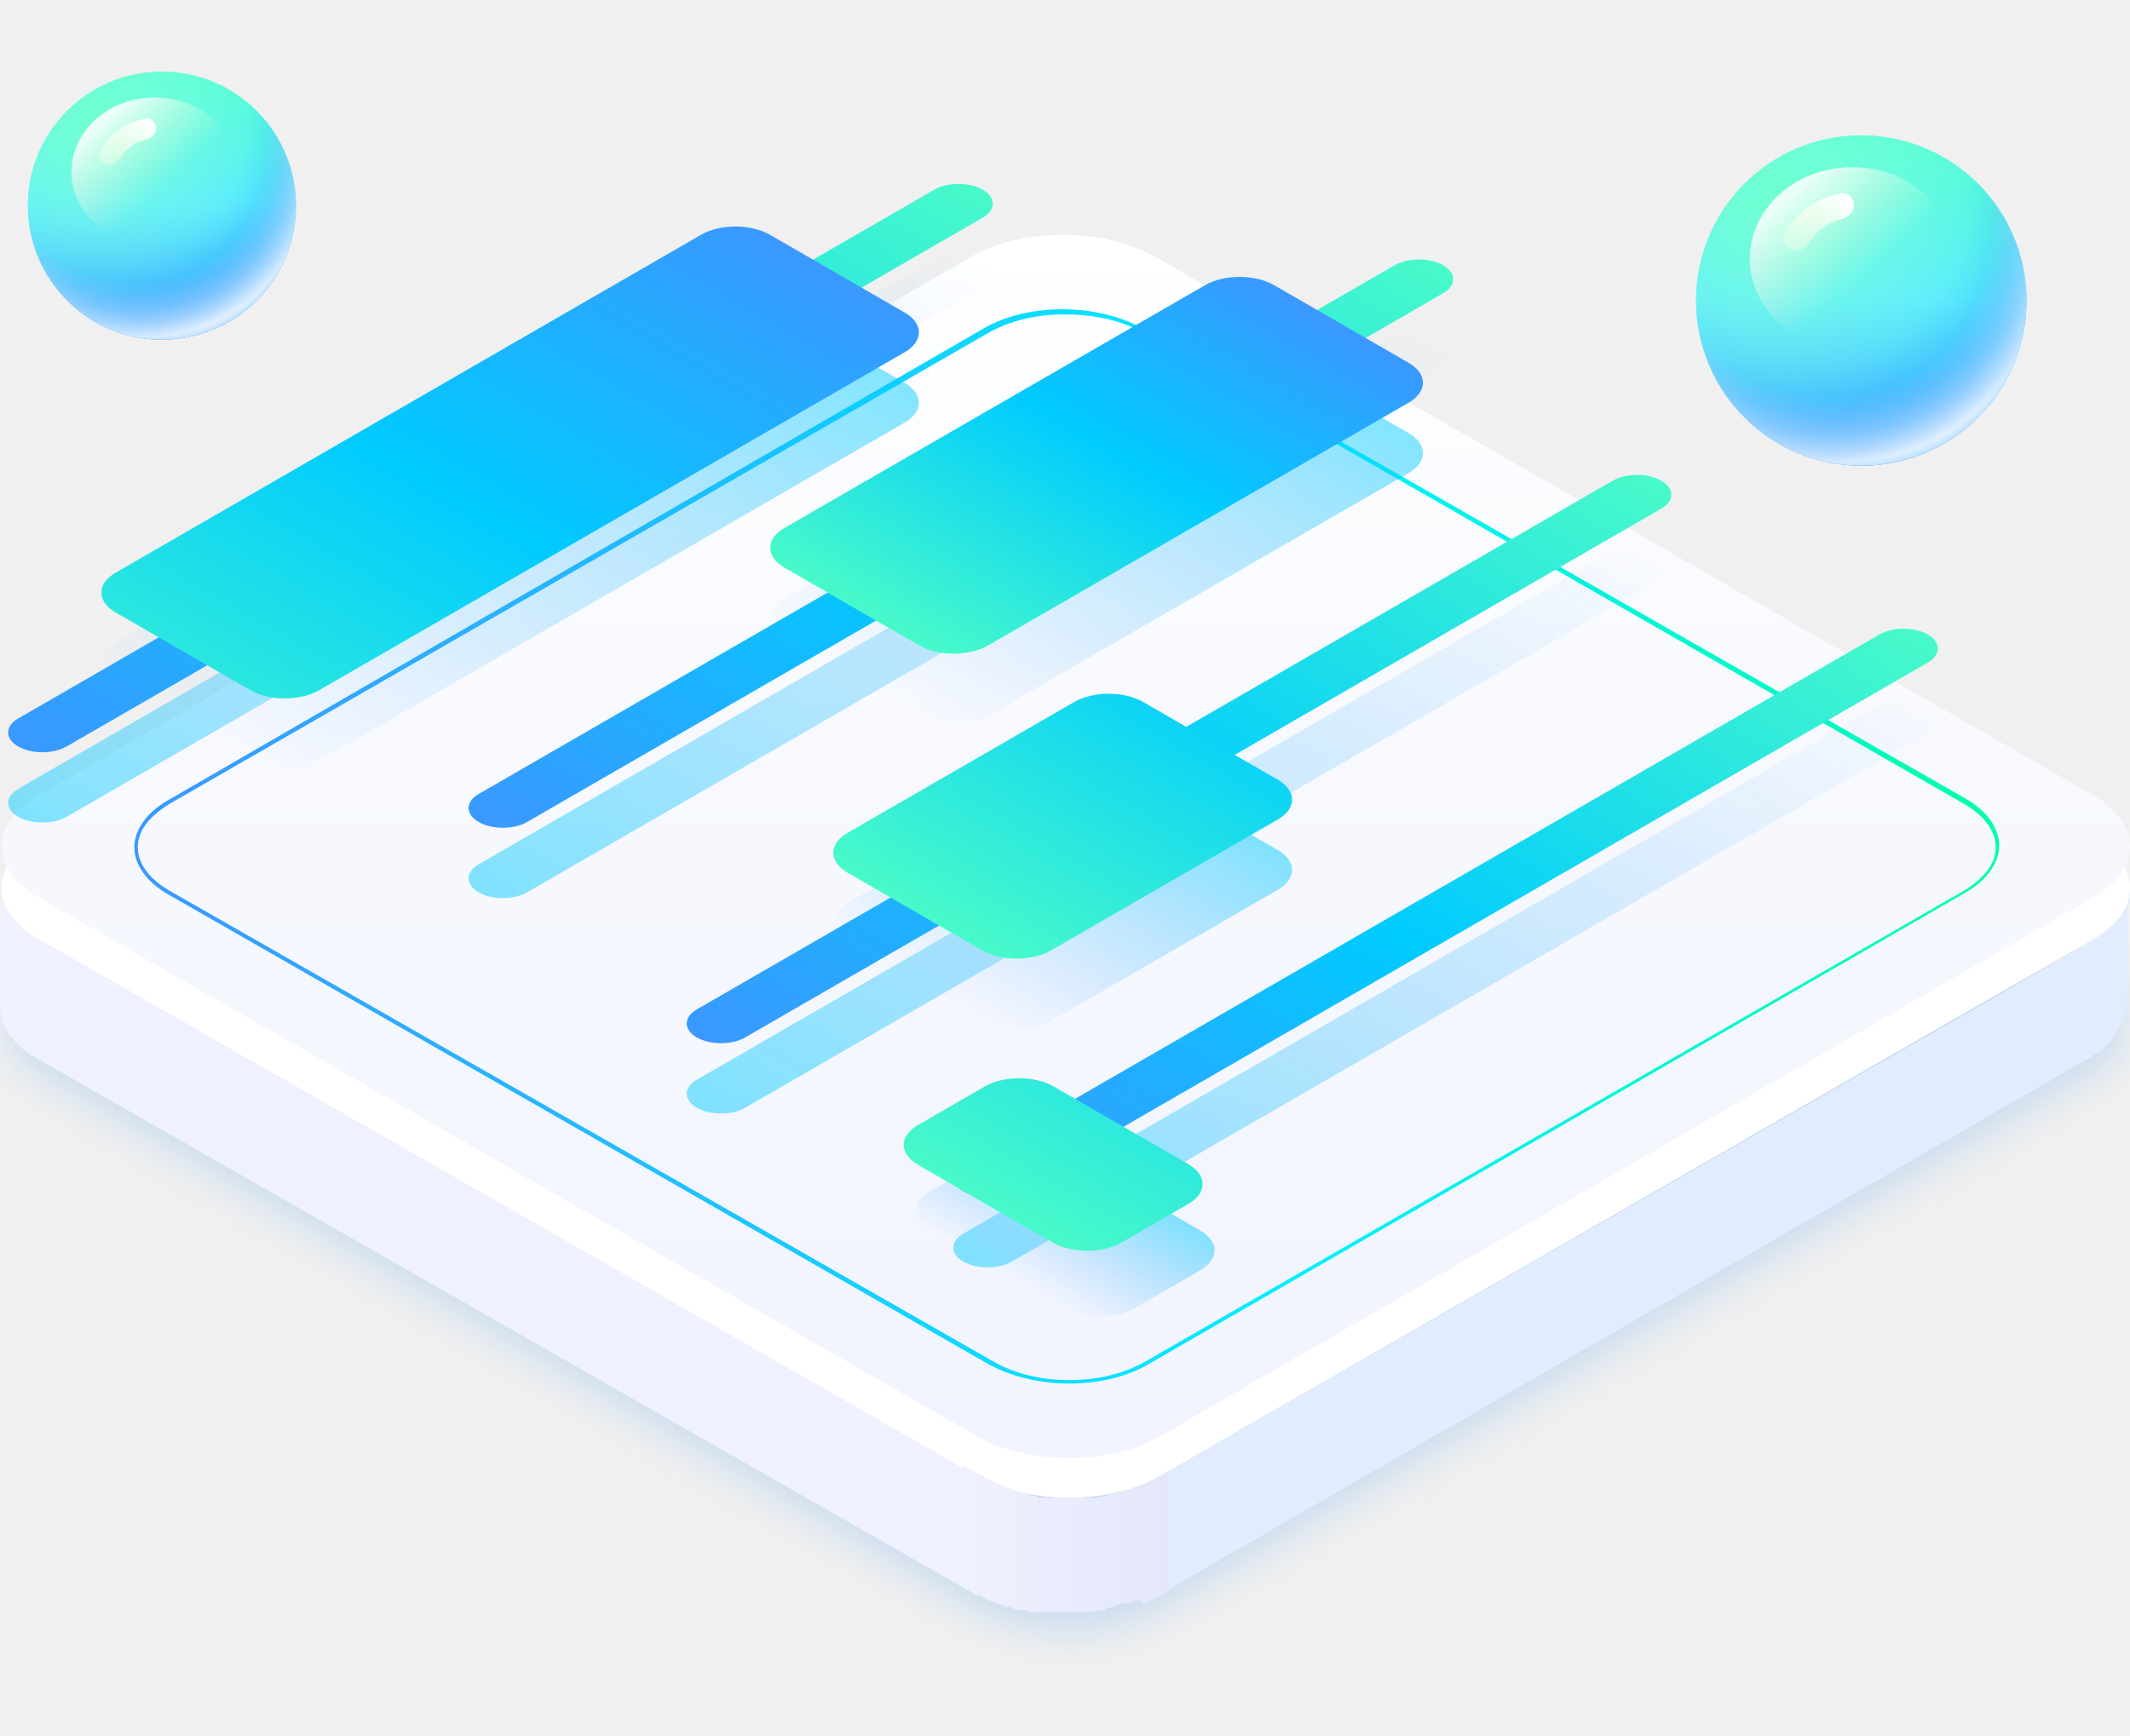
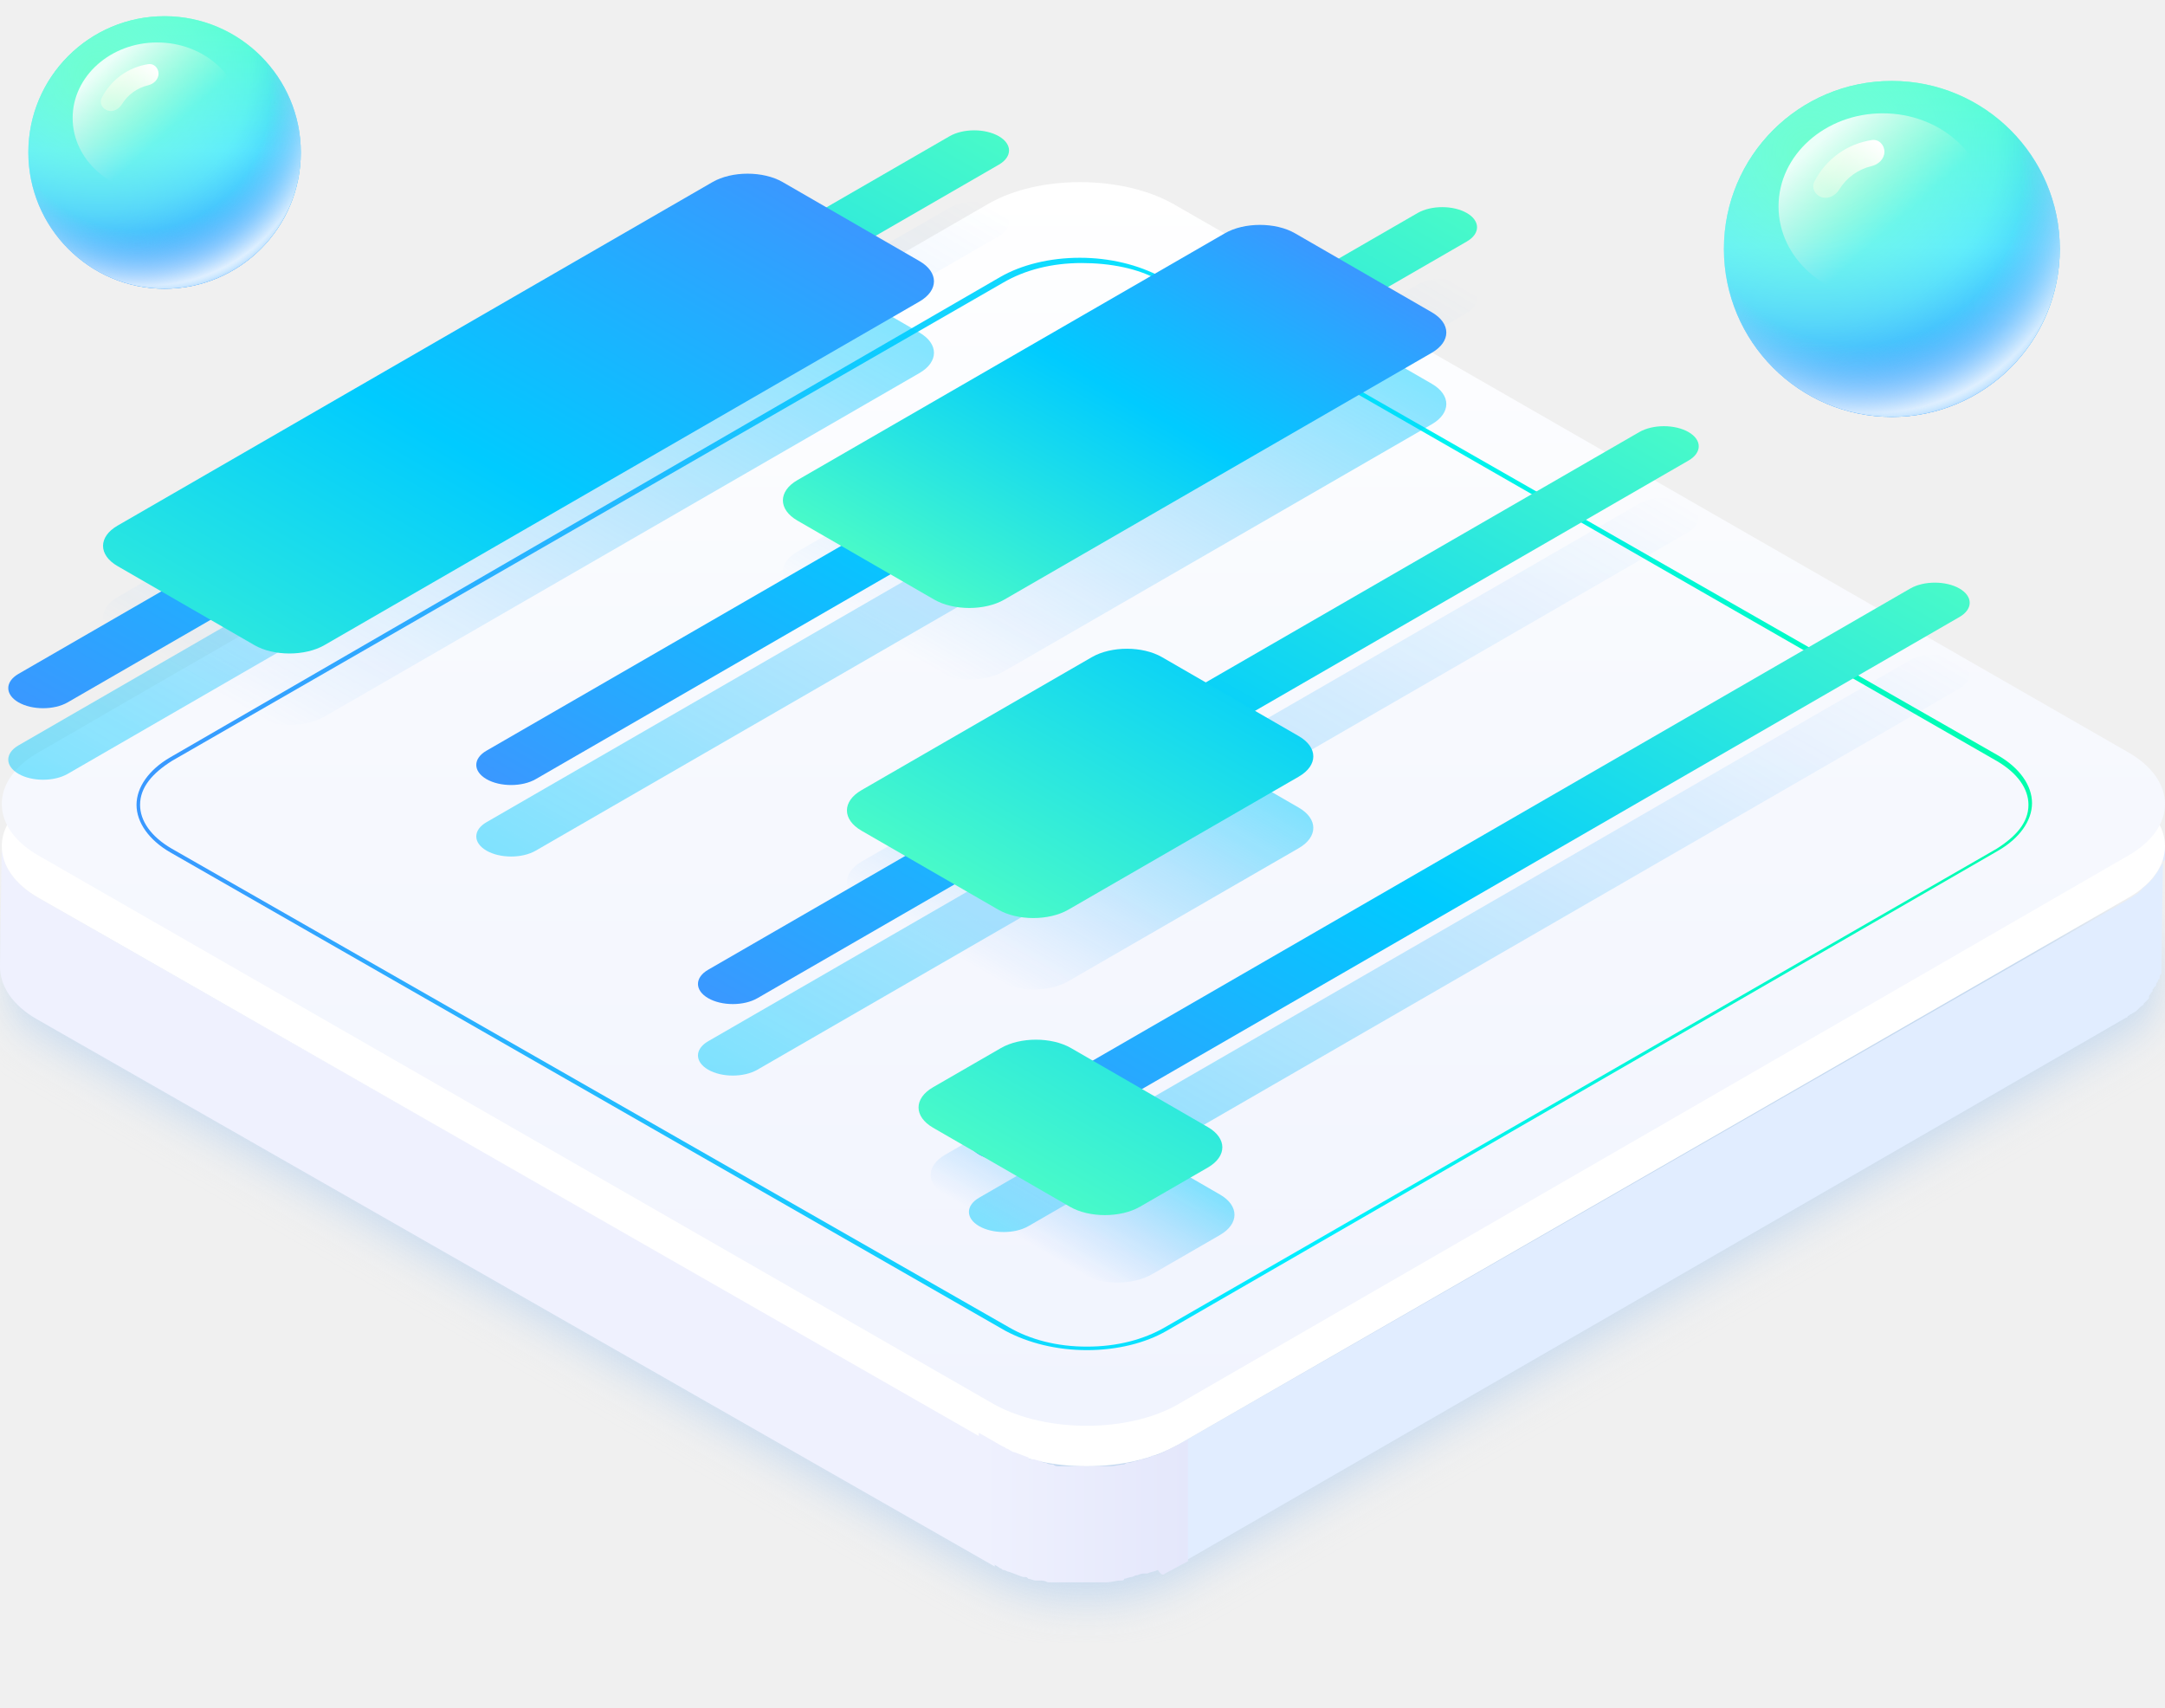
- <svg xmlns="http://www.w3.org/2000/svg" width="535" height="436" viewBox="0 0 535 436" fill="none">
-   <g clip-path="url(#clip0_822_17809)">
-     <g filter="url(#filter0_f_822_17809)">
-       <path d="M9.64 268.554C-2.629 261.6 -2.629 249.866 9.64 242.912L244.497 244.215C256.765 237.262 276.921 237.262 289.628 244.215L525.799 242.912C538.067 249.866 538.067 261.6 525.799 268.554L290.942 403.723C278.674 410.677 258.518 410.677 245.811 403.723L9.64 268.554Z" fill="#C5D9EF" />
-     </g>
-     <path d="M535 224.157C535 224.592 535 225.027 535 225.027C535 225.461 535 225.461 535 225.896C535 226.331 535 226.765 534.562 226.765C534.562 227.2 534.562 227.2 534.124 227.634C534.124 228.069 533.686 228.069 533.686 228.504C533.248 228.938 533.248 229.373 532.809 229.808C532.371 230.242 532.371 230.677 531.933 231.111C531.933 231.111 531.933 231.111 531.495 231.546C531.057 231.981 530.619 232.415 530.18 232.85C529.742 233.285 529.304 233.285 529.304 233.719C528.866 234.154 528.866 234.154 528.428 234.588C527.99 235.023 527.551 235.023 527.113 235.458C526.675 235.892 526.237 235.892 525.799 236.327L290.942 371.061L290.504 401.05L525.361 265.447C525.361 265.447 525.799 265.447 525.799 265.012C526.237 265.012 526.237 264.578 526.675 264.578C527.113 264.143 527.551 264.143 527.99 263.708C528.428 263.274 528.428 263.274 528.866 262.839C529.304 262.404 529.742 262.404 529.742 261.97C530.18 261.535 530.619 261.101 531.057 260.666C531.057 260.666 531.057 260.666 531.057 260.231C531.057 259.797 531.495 259.797 531.495 259.362L531.933 258.927C531.933 258.927 531.933 258.927 531.933 258.493C532.371 258.058 532.371 257.624 532.809 257.624C532.809 257.624 532.809 257.624 532.809 257.189C532.809 256.754 533.248 256.754 533.248 256.32C533.248 256.32 533.248 255.885 533.686 255.885C533.686 255.885 533.686 255.885 533.686 255.45C533.686 255.016 533.686 255.016 534.124 254.581V254.147C534.124 253.712 534.124 253.277 534.124 253.277C534.124 252.843 534.124 252.843 534.124 252.408C534.124 252.408 534.124 252.408 534.124 251.973L534.562 221.984C535 223.288 535 223.723 535 224.157Z" fill="#E1EDFF" />
-     <path d="M9.64 235.892C3.505 232.415 0.438 227.634 0.438 222.854L0 252.843C0 257.623 3.067 262.404 9.201 265.881L245.811 401.05L246.249 371.061L9.64 235.892Z" fill="#EFF1FE" />
-     <path d="M525.799 210.25C538.067 217.204 538.067 228.939 525.799 235.893L290.942 371.061C278.674 378.015 258.518 378.015 245.811 371.061L9.64 235.893C-2.629 228.939 -2.629 217.204 9.64 210.25L244.497 74.647C256.765 67.693 276.921 67.693 289.628 74.647L525.799 210.25Z" fill="white" />
-     <path d="M9.64 225.461C-2.629 218.507 -2.629 206.772 9.64 199.818L244.497 64.216C256.765 57.261 276.921 57.261 289.628 64.216L525.799 199.818C538.067 206.772 538.067 218.507 525.799 225.461L290.942 361.064C278.674 368.018 258.518 368.018 245.811 361.064L9.64 225.461Z" fill="url(#paint0_linear_822_17809)" />
-     <path d="M268.596 347.591C261.147 347.591 254.136 345.853 248.44 342.811L42.064 224.593C36.806 221.55 33.739 217.204 33.739 212.858C33.739 208.512 36.806 204.165 42.064 201.123L247.126 82.47C252.384 79.428 259.394 77.689 266.843 77.689C274.292 77.689 281.303 79.428 286.999 82.47L493.813 200.688C499.071 203.731 502.138 208.077 502.138 212.423C502.138 216.769 499.071 221.116 493.813 224.158L288.313 342.811C283.055 345.853 276.045 347.591 268.596 347.591ZM267.281 78.993C259.833 78.993 253.26 80.732 248.002 83.774L42.503 201.992C37.683 205.035 34.616 208.512 34.616 212.858C34.616 216.769 37.245 220.681 42.503 223.723L249.317 341.941C254.575 344.984 261.147 346.722 268.596 346.722C276.045 346.722 282.617 344.984 287.875 341.941L493.375 223.723C498.195 220.681 501.262 217.204 501.262 212.858C501.262 208.946 498.633 205.035 493.375 201.992L286.561 83.34C281.303 80.297 274.292 78.993 267.281 78.993Z" fill="url(#paint1_linear_822_17809)" />
-     <path d="M287.875 402.788C288.751 402.353 292.694 400.18 293.571 399.745V369.756C292.694 370.191 289.189 371.929 288.313 372.364C287.875 372.364 287.875 372.798 287.436 372.798C286.56 373.233 285.684 373.668 284.807 373.668C284.369 373.668 284.369 374.102 283.931 374.102C283.493 374.102 283.055 374.537 282.178 374.537C281.74 374.537 281.302 374.972 280.864 374.972C280.426 374.972 279.549 375.406 279.111 375.406C278.673 375.406 278.235 375.406 277.797 375.841C276.482 375.841 275.606 376.275 274.291 376.275C273.853 376.275 273.415 376.275 272.977 376.275C272.101 376.275 271.662 376.275 270.786 376.275C270.348 376.275 269.91 376.275 269.472 376.275C269.033 376.275 268.157 376.275 267.719 376.275C267.281 376.275 266.843 376.275 266.404 376.275C265.966 376.275 265.528 376.275 264.652 376.275C264.214 376.275 263.775 376.275 263.337 376.275C262.899 376.275 262.461 376.275 261.585 376.275C261.146 376.275 260.708 376.275 260.27 375.841C259.832 375.841 258.956 375.841 258.517 375.406C258.079 375.406 257.641 375.406 257.203 374.972C256.327 374.972 255.888 374.537 255.012 374.537C254.574 374.537 254.136 374.537 254.136 374.102C252.821 373.668 251.945 373.233 250.63 372.798C250.192 372.798 249.754 372.364 248.878 371.929C248.44 371.929 248.44 371.495 248.001 371.495C247.125 371.06 242.744 368.452 241.867 368.018V398.441C242.744 398.876 246.687 401.049 247.125 401.484C247.563 401.484 247.563 401.918 248.001 401.918C248.44 401.918 248.878 402.353 249.316 402.353C250.63 402.788 251.507 403.222 252.821 403.657C252.821 403.657 252.821 403.657 253.259 403.657C253.698 403.657 253.698 403.657 254.136 404.091C254.574 404.091 255.45 404.526 255.888 404.526H256.327C256.765 404.526 256.765 404.526 257.203 404.526C257.641 404.526 258.079 404.526 258.956 404.961C259.394 404.961 259.394 404.961 259.832 404.961C260.27 404.961 260.27 404.961 260.708 404.961C261.146 404.961 261.585 404.961 262.023 404.961C262.461 404.961 262.461 404.961 262.899 404.961C263.337 404.961 263.337 404.961 263.775 404.961C264.214 404.961 264.652 404.961 265.09 404.961C265.528 404.961 265.528 404.961 265.966 404.961C265.966 404.961 266.404 404.961 266.843 404.961C267.281 404.961 268.157 404.961 268.595 404.961C269.033 404.961 269.033 404.961 269.472 404.961H269.91C270.786 404.961 271.224 404.961 272.101 404.961C272.539 404.961 272.539 404.961 272.977 404.961C272.977 404.961 272.977 404.961 273.415 404.961C274.73 404.961 275.606 404.526 276.92 404.526C277.359 404.526 277.797 404.526 277.797 404.091C278.235 404.091 279.111 403.657 279.549 403.657C279.988 403.657 280.426 403.222 280.864 403.222C281.302 403.222 281.74 402.788 282.617 402.788H283.055H283.493C284.369 402.353 285.246 402.353 286.122 401.918C286.998 403.222 287.436 403.222 287.875 402.788Z" fill="url(#paint2_linear_822_17809)" />
+ <svg xmlns="http://www.w3.org/2000/svg" width="535" height="422" viewBox="0 0 535 422" fill="none">
+   <g clip-path="url(#clip0_862_32870)">
+     <g filter="url(#filter0_f_862_32870)">
+       <path d="M9.639 254.554C-2.63 247.6 -2.63 235.866 9.639 228.912L244.496 230.215C256.764 223.262 276.92 223.262 289.627 230.215L525.798 228.912C538.066 235.866 538.066 247.6 525.798 254.554L290.941 389.723C278.673 396.677 258.517 396.677 245.81 389.723L9.639 254.554Z" fill="#C5D9EF" />
+     </g>
+     <path d="M534.998 210.157C534.998 210.592 534.998 211.027 534.998 211.027C534.998 211.461 534.998 211.461 534.998 211.896C534.998 212.331 534.998 212.765 534.56 212.765C534.56 213.2 534.56 213.2 534.122 213.634C534.122 214.069 533.684 214.069 533.684 214.504C533.246 214.938 533.246 215.373 532.807 215.808C532.369 216.242 532.369 216.677 531.931 217.111C531.931 217.111 531.931 217.111 531.493 217.546C531.055 217.981 530.617 218.415 530.178 218.85C529.74 219.285 529.302 219.285 529.302 219.719C528.864 220.154 528.864 220.154 528.426 220.588C527.988 221.023 527.549 221.023 527.111 221.458C526.673 221.892 526.235 221.892 525.797 222.327L290.94 357.061L290.502 387.05L525.359 251.447C525.359 251.447 525.797 251.447 525.797 251.012C526.235 251.012 526.235 250.578 526.673 250.578C527.111 250.143 527.549 250.143 527.988 249.708C528.426 249.274 528.426 249.274 528.864 248.839C529.302 248.404 529.74 248.404 529.74 247.97C530.178 247.535 530.617 247.101 531.055 246.666C531.055 246.666 531.055 246.666 531.055 246.231C531.055 245.797 531.493 245.797 531.493 245.362L531.931 244.927C531.931 244.927 531.931 244.927 531.931 244.493C532.369 244.058 532.369 243.624 532.807 243.624C532.807 243.624 532.807 243.624 532.807 243.189C532.807 242.754 533.246 242.754 533.246 242.32C533.246 242.32 533.246 241.885 533.684 241.885C533.684 241.885 533.684 241.885 533.684 241.45C533.684 241.016 533.684 241.016 534.122 240.581V240.147C534.122 239.712 534.122 239.277 534.122 239.277C534.122 238.843 534.122 238.843 534.122 238.408C534.122 238.408 534.122 238.408 534.122 237.973L534.56 207.984C534.998 209.288 534.998 209.723 534.998 210.157Z" fill="#E1EDFF" />
+     <path d="M9.64 221.89C3.505 218.413 0.438 213.632 0.438 208.852L0 238.841C0 243.622 3.067 248.402 9.201 251.879L245.811 387.048L246.249 357.059L9.64 221.89Z" fill="#EFF1FE" />
+     <path d="M525.798 196.248C538.066 203.202 538.066 214.937 525.798 221.891L290.941 357.059C278.673 364.013 258.517 364.013 245.81 357.059L9.639 221.891C-2.63 214.937 -2.63 203.202 9.639 196.248L244.496 60.645C256.764 53.691 276.92 53.691 289.627 60.645L525.798 196.248Z" fill="white" />
+     <path d="M9.639 211.461C-2.63 204.507 -2.63 192.772 9.639 185.818L244.496 50.215C256.764 43.261 276.92 43.261 289.627 50.215L525.798 185.818C538.066 192.772 538.066 204.507 525.798 211.461L290.941 347.064C278.673 354.018 258.517 354.018 245.81 347.064L9.639 211.461Z" fill="url(#paint0_linear_862_32870)" />
+     <path d="M268.595 333.589C261.146 333.589 254.136 331.851 248.439 328.809L42.063 210.591C36.805 207.548 33.738 203.202 33.738 198.856C33.738 194.51 36.805 190.163 42.063 187.121L247.125 68.468C252.383 65.426 259.394 63.688 266.842 63.688C274.291 63.688 281.302 65.426 286.998 68.468L493.812 186.686C499.07 189.729 502.137 194.075 502.137 198.421C502.137 202.767 499.07 207.114 493.812 210.156L288.312 328.809C283.054 331.851 276.044 333.589 268.595 333.589ZM267.28 64.991C259.832 64.991 253.259 66.73 248.001 69.772L42.502 187.99C37.682 191.033 34.615 194.51 34.615 198.856C34.615 202.767 37.244 206.679 42.502 209.721L249.316 327.939C254.574 330.982 261.146 332.72 268.595 332.72C276.044 332.72 282.616 330.982 287.874 327.939L493.374 209.721C498.194 206.679 501.261 203.202 501.261 198.856C501.261 194.944 498.632 191.033 493.374 187.99L286.56 69.338C281.302 66.295 274.291 64.991 267.28 64.991Z" fill="url(#paint1_linear_862_32870)" />
+     <path d="M287.875 388.786C288.751 388.351 292.694 386.178 293.571 385.743V355.754C292.694 356.189 289.189 357.927 288.313 358.362C287.875 358.362 287.875 358.796 287.436 358.796C286.56 359.231 285.684 359.666 284.807 359.666C284.369 359.666 284.369 360.1 283.931 360.1C283.493 360.1 283.055 360.535 282.178 360.535C281.74 360.535 281.302 360.97 280.864 360.97C280.426 360.97 279.549 361.404 279.111 361.404C278.673 361.404 278.235 361.404 277.797 361.839C276.482 361.839 275.606 362.274 274.291 362.274C273.853 362.274 273.415 362.274 272.977 362.274C272.101 362.274 271.662 362.274 270.786 362.274C270.348 362.274 269.91 362.274 269.472 362.274C269.033 362.274 268.157 362.274 267.719 362.274C267.281 362.274 266.843 362.274 266.404 362.274C265.966 362.274 265.528 362.274 264.652 362.274C264.214 362.274 263.775 362.274 263.337 362.274C262.899 362.274 262.461 362.274 261.585 362.274C261.146 362.274 260.708 362.274 260.27 361.839C259.832 361.839 258.956 361.839 258.517 361.404C258.079 361.404 257.641 361.404 257.203 360.97C256.327 360.97 255.888 360.535 255.012 360.535C254.574 360.535 254.136 360.535 254.136 360.1C252.821 359.666 251.945 359.231 250.63 358.796C250.192 358.796 249.754 358.362 248.878 357.927C248.44 357.927 248.44 357.493 248.001 357.493C247.125 357.058 242.744 354.45 241.867 354.016V384.439C242.744 384.874 246.687 387.047 247.125 387.482C247.563 387.482 247.563 387.916 248.001 387.916C248.44 387.916 248.878 388.351 249.316 388.351C250.63 388.786 251.507 389.22 252.821 389.655C252.821 389.655 252.821 389.655 253.259 389.655C253.698 389.655 253.698 389.655 254.136 390.089C254.574 390.089 255.45 390.524 255.888 390.524H256.327C256.765 390.524 256.765 390.524 257.203 390.524C257.641 390.524 258.079 390.524 258.956 390.959C259.394 390.959 259.394 390.959 259.832 390.959C260.27 390.959 260.27 390.959 260.708 390.959C261.146 390.959 261.585 390.959 262.023 390.959C262.461 390.959 262.461 390.959 262.899 390.959C263.337 390.959 263.337 390.959 263.775 390.959C264.214 390.959 264.652 390.959 265.09 390.959C265.528 390.959 265.528 390.959 265.966 390.959C265.966 390.959 266.404 390.959 266.843 390.959C267.281 390.959 268.157 390.959 268.595 390.959C269.033 390.959 269.033 390.959 269.472 390.959H269.91C270.786 390.959 271.224 390.959 272.101 390.959C272.539 390.959 272.539 390.959 272.977 390.959C272.977 390.959 272.977 390.959 273.415 390.959C274.73 390.959 275.606 390.524 276.92 390.524C277.359 390.524 277.797 390.524 277.797 390.089C278.235 390.089 279.111 389.655 279.549 389.655C279.988 389.655 280.426 389.22 280.864 389.22C281.302 389.22 281.74 388.786 282.617 388.786H283.055H283.493C284.369 388.351 285.246 388.351 286.122 387.916C286.998 389.22 287.436 389.22 287.875 388.786Z" fill="url(#paint2_linear_862_32870)" />
    <g opacity="0.48">
-       <path d="M4.566 198.169C1.204 200.11 1.204 203.257 4.566 205.198V205.198C7.927 207.139 13.378 207.139 16.739 205.198L246.828 72.356C250.19 70.415 250.19 67.269 246.828 65.328V65.328C243.466 63.387 238.016 63.387 234.654 65.328L4.566 198.169Z" fill="url(#paint3_linear_822_17809)" />
-       <path d="M120.219 217.146C116.857 219.087 116.857 222.234 120.219 224.174V224.174C123.581 226.115 129.031 226.115 132.393 224.174L362.481 91.333C365.843 89.392 365.843 86.245 362.481 84.304V84.304C359.12 82.363 353.669 82.363 350.307 84.304L120.219 217.146Z" fill="url(#paint4_linear_822_17809)" />
-       <path d="M175.001 271.266C171.639 273.207 171.639 276.354 175.001 278.295V278.295C178.363 280.236 183.813 280.236 187.175 278.295L417.263 145.453C420.625 143.512 420.625 140.365 417.263 138.424V138.424C413.902 136.483 408.451 136.483 405.089 138.424L175.001 271.266Z" fill="url(#paint5_linear_822_17809)" />
-       <path d="M241.958 309.925C238.596 311.866 238.596 315.013 241.958 316.954V316.954C245.32 318.895 250.77 318.895 254.132 316.954L484.22 184.112C487.582 182.171 487.582 179.024 484.221 177.083V177.083C480.859 175.143 475.408 175.143 472.047 177.083L241.958 309.925Z" fill="url(#paint6_linear_822_17809)" />
-       <path d="M176.08 76.652C180.863 73.891 188.618 73.891 193.4 76.652L227.211 96.173C231.994 98.934 231.994 103.411 227.211 106.173L80.182 191.06C75.399 193.821 67.645 193.821 62.862 191.06L29.052 171.539C24.269 168.778 24.269 164.301 29.052 161.539L176.08 76.652Z" fill="url(#paint7_linear_822_17809)" />
-       <path d="M302.69 89.305C307.473 86.543 315.228 86.543 320.011 89.305L353.821 108.825C358.604 111.586 358.604 116.064 353.821 118.825L248.184 179.814C243.401 182.576 235.647 182.576 230.864 179.814L197.054 160.294C192.271 157.533 192.271 153.056 197.054 150.294L302.69 89.305Z" fill="url(#paint8_linear_822_17809)" />
-       <path d="M269.82 194.031C274.603 191.27 282.358 191.27 287.141 194.031L320.951 213.552C325.734 216.313 325.734 220.79 320.951 223.552L264.01 256.426C259.227 259.188 251.473 259.188 246.69 256.426L212.879 236.906C208.096 234.145 208.096 229.667 212.879 226.906L269.82 194.031Z" fill="url(#paint9_linear_822_17809)" />
-       <path d="M250.342 289.622C255.125 286.861 262.879 286.861 267.662 289.622L301.472 309.142C306.255 311.904 306.255 316.381 301.472 319.142L284.706 328.823C279.923 331.584 272.168 331.584 267.385 328.823L233.575 309.302C228.792 306.541 228.792 302.064 233.575 299.302L250.342 289.622Z" fill="url(#paint10_linear_822_17809)" />
-     </g>
-     <path d="M4.566 180.501C1.204 182.442 1.204 185.589 4.566 187.53V187.53C7.927 189.471 13.378 189.471 16.739 187.53L246.828 54.688C250.19 52.747 250.19 49.601 246.828 47.66V47.66C243.466 45.719 238.016 45.719 234.654 47.66L4.566 180.501Z" fill="url(#paint11_linear_822_17809)" />
-     <path d="M120.219 199.478C116.857 201.419 116.857 204.566 120.219 206.507V206.507C123.581 208.447 129.031 208.447 132.393 206.507L362.481 73.665C365.843 71.724 365.843 68.577 362.481 66.636V66.636C359.12 64.695 353.669 64.695 350.307 66.636L120.219 199.478Z" fill="url(#paint12_linear_822_17809)" />
-     <path d="M175.001 253.598C171.639 255.539 171.639 258.686 175.001 260.627V260.627C178.363 262.568 183.813 262.568 187.175 260.627L417.263 127.785C420.625 125.844 420.625 122.697 417.263 120.756V120.756C413.902 118.815 408.451 118.815 405.089 120.756L175.001 253.598Z" fill="url(#paint13_linear_822_17809)" />
-     <path d="M241.958 292.257C238.596 294.198 238.596 297.345 241.958 299.286V299.286C245.32 301.227 250.77 301.227 254.132 299.286L484.22 166.444C487.582 164.503 487.582 161.356 484.221 159.416V159.416C480.859 157.475 475.408 157.475 472.047 159.416L241.958 292.257Z" fill="url(#paint14_linear_822_17809)" />
-     <path d="M176.08 58.984C180.863 56.223 188.618 56.223 193.4 58.984L227.211 78.505C231.994 81.266 231.994 85.743 227.211 88.505L80.182 173.392C75.399 176.153 67.645 176.153 62.862 173.392L29.052 153.871C24.269 151.11 24.269 146.633 29.052 143.871L176.08 58.984Z" fill="url(#paint15_linear_822_17809)" />
-     <path d="M302.69 71.637C307.473 68.875 315.228 68.875 320.011 71.637L353.821 91.157C358.604 93.918 358.604 98.396 353.821 101.157L248.184 162.147C243.401 164.908 235.647 164.908 230.864 162.147L197.054 142.626C192.271 139.865 192.271 135.388 197.054 132.626L302.69 71.637Z" fill="url(#paint16_linear_822_17809)" />
-     <path d="M269.82 176.363C274.603 173.602 282.358 173.602 287.141 176.363L320.951 195.884C325.734 198.645 325.734 203.122 320.951 205.884L264.01 238.758C259.227 241.52 251.473 241.52 246.69 238.758L212.879 219.238C208.096 216.477 208.096 212 212.879 209.238L269.82 176.363Z" fill="url(#paint17_linear_822_17809)" />
-     <path d="M247.342 272.954C252.125 270.193 259.879 270.193 264.662 272.954L298.472 292.474C303.255 295.236 303.255 299.713 298.472 302.474L281.706 312.155C276.923 314.916 269.168 314.916 264.385 312.155L230.575 292.634C225.792 289.873 225.792 285.396 230.575 282.634L247.342 272.954Z" fill="url(#paint18_linear_822_17809)" />
-     <circle cx="40.667" cy="51.667" r="33.667" fill="url(#paint19_linear_822_17809)" />
-     <circle cx="40.667" cy="51.667" r="33.667" fill="url(#paint20_radial_822_17809)" />
-     <circle cx="40.667" cy="51.667" r="33.667" fill="url(#paint21_radial_822_17809)" />
-     <circle cx="40.667" cy="51.667" r="33.667" fill="url(#paint22_radial_822_17809)" />
-     <circle cx="40.667" cy="51.667" r="33.667" fill="url(#paint23_radial_822_17809)" />
-     <g style="mix-blend-mode:lighten">
-       <ellipse cx="38.842" cy="43.149" rx="20.89" ry="18.659" fill="url(#paint24_linear_822_17809)" />
-     </g>
-     <g style="mix-blend-mode:lighten">
-       <path d="M26.629 41.316C25.278 40.896 24.504 39.446 25.141 38.182C26.25 35.983 27.873 34.069 29.889 32.611C31.904 31.153 34.231 30.21 36.667 29.845C38.067 29.636 39.202 30.825 39.177 32.24V32.24C39.153 33.655 37.97 34.751 36.592 35.075C35.267 35.386 34.009 35.957 32.893 36.764C31.777 37.571 30.841 38.587 30.131 39.748C29.392 40.955 27.981 41.736 26.629 41.316V41.316Z" fill="url(#paint25_linear_822_17809)" />
-     </g>
-     <circle cx="467.5" cy="75.5" r="41.5" fill="url(#paint26_linear_822_17809)" />
-     <circle cx="467.5" cy="75.5" r="41.5" fill="url(#paint27_radial_822_17809)" />
-     <circle cx="467.5" cy="75.5" r="41.5" fill="url(#paint28_radial_822_17809)" />
-     <circle cx="467.5" cy="75.5" r="41.5" fill="url(#paint29_radial_822_17809)" />
-     <circle cx="467.5" cy="75.5" r="41.5" fill="url(#paint30_radial_822_17809)" />
-     <g style="mix-blend-mode:lighten">
-       <ellipse cx="465.25" cy="65.001" rx="25.75" ry="23" fill="url(#paint31_linear_822_17809)" />
-     </g>
-     <g style="mix-blend-mode:lighten">
-       <path d="M450.196 62.741C448.53 62.223 447.576 60.436 448.362 58.878C449.728 56.167 451.73 53.807 454.214 52.01C456.699 50.212 459.567 49.05 462.569 48.601C464.295 48.343 465.694 49.808 465.664 51.552V51.552C465.634 53.297 464.175 54.648 462.477 55.047C460.844 55.43 459.293 56.134 457.917 57.129C456.542 58.124 455.388 59.377 454.513 60.807C453.602 62.296 451.862 63.258 450.196 62.741V62.741Z" fill="url(#paint32_linear_822_17809)" />
+       <path d="M4.564 184.169C1.202 186.11 1.202 189.257 4.564 191.198C7.925 193.139 13.376 193.139 16.738 191.198L246.826 58.356C250.188 56.415 250.188 53.269 246.826 51.328C243.464 49.387 238.014 49.387 234.652 51.328L4.564 184.169Z" fill="url(#paint3_linear_862_32870)" />
+       <path d="M120.216 203.146C116.854 205.087 116.854 208.234 120.216 210.174C123.578 212.115 129.028 212.115 132.39 210.174L362.478 77.333C365.84 75.392 365.84 72.245 362.478 70.304C359.117 68.363 353.666 68.363 350.304 70.304L120.216 203.146Z" fill="url(#paint4_linear_862_32870)" />
+       <path d="M174.999 257.267C171.637 259.208 171.637 262.355 174.999 264.296C178.361 266.236 183.811 266.236 187.173 264.296L417.262 131.454C420.623 129.513 420.623 126.366 417.262 124.425C413.9 122.484 408.449 122.484 405.088 124.425L174.999 257.267Z" fill="url(#paint5_linear_862_32870)" />
+       <path d="M241.956 295.923C238.594 297.864 238.594 301.011 241.956 302.952C245.318 304.893 250.768 304.893 254.13 302.952L484.219 170.11C487.58 168.169 487.58 165.022 484.219 163.082C480.857 161.141 475.406 161.141 472.045 163.082L241.956 295.923Z" fill="url(#paint6_linear_862_32870)" />
+       <path d="M176.078 62.652C180.861 59.891 188.616 59.891 193.399 62.652L227.209 82.173C231.992 84.934 231.992 89.411 227.209 92.173L80.18 177.06C75.397 179.821 67.643 179.821 62.86 177.06L29.05 157.539C24.267 154.778 24.267 150.301 29.05 147.539L176.078 62.652Z" fill="url(#paint7_linear_862_32870)" />
+       <path d="M302.687 75.305C307.47 72.543 315.225 72.543 320.008 75.305L353.818 94.825C358.601 97.587 358.601 102.064 353.818 104.825L248.181 165.814C243.398 168.576 235.644 168.576 230.861 165.814L197.051 146.294C192.268 143.533 192.268 139.056 197.051 136.294L302.687 75.305Z" fill="url(#paint8_linear_862_32870)" />
+       <path d="M269.818 180.031C274.601 177.27 282.356 177.27 287.139 180.031L320.949 199.552C325.732 202.313 325.732 206.79 320.949 209.552L264.008 242.426C259.225 245.188 251.471 245.188 246.688 242.426L212.877 222.906C208.094 220.145 208.094 215.667 212.877 212.906L269.818 180.031Z" fill="url(#paint9_linear_862_32870)" />
+       <path d="M250.34 275.621C255.123 272.86 262.877 272.86 267.66 275.621L301.471 295.141C306.253 297.903 306.253 302.38 301.471 305.141L284.704 314.822C279.921 317.583 272.166 317.583 267.383 314.822L233.573 295.301C228.79 292.54 228.79 288.063 233.573 285.301L250.34 275.621Z" fill="url(#paint10_linear_862_32870)" />
+     </g>
+     <path d="M4.564 166.501C1.202 168.442 1.202 171.589 4.564 173.53C7.925 175.471 13.376 175.471 16.738 173.53L246.826 40.688C250.188 38.747 250.188 35.601 246.826 33.66C243.464 31.719 238.014 31.719 234.652 33.66L4.564 166.501Z" fill="url(#paint11_linear_862_32870)" />
+     <path d="M120.216 185.478C116.854 187.419 116.854 190.566 120.216 192.507C123.578 194.447 129.028 194.447 132.39 192.507L362.478 59.665C365.84 57.724 365.84 54.577 362.478 52.636C359.117 50.695 353.666 50.695 350.304 52.636L120.216 185.478Z" fill="url(#paint12_linear_862_32870)" />
+     <path d="M174.999 239.599C171.637 241.54 171.637 244.687 174.999 246.628C178.361 248.569 183.811 248.569 187.173 246.628L417.262 113.786C420.623 111.845 420.623 108.698 417.262 106.757C413.9 104.816 408.449 104.816 405.088 106.757L174.999 239.599Z" fill="url(#paint13_linear_862_32870)" />
+     <path d="M241.956 278.255C238.594 280.196 238.594 283.343 241.956 285.284C245.318 287.225 250.768 287.225 254.13 285.284L484.219 152.442C487.58 150.501 487.58 147.354 484.219 145.414C480.857 143.473 475.406 143.473 472.045 145.414L241.956 278.255Z" fill="url(#paint14_linear_862_32870)" />
+     <path d="M176.078 44.984C180.861 42.223 188.616 42.223 193.399 44.984L227.209 64.505C231.992 67.266 231.992 71.743 227.209 74.505L80.18 159.392C75.397 162.153 67.643 162.153 62.86 159.392L29.05 139.871C24.267 137.11 24.267 132.633 29.05 129.871L176.078 44.984Z" fill="url(#paint15_linear_862_32870)" />
+     <path d="M302.687 57.637C307.47 54.875 315.225 54.875 320.008 57.637L353.818 77.157C358.601 79.918 358.601 84.396 353.818 87.157L248.181 148.147C243.398 150.908 235.644 150.908 230.861 148.147L197.051 128.626C192.268 125.865 192.268 121.388 197.051 118.626L302.687 57.637Z" fill="url(#paint16_linear_862_32870)" />
+     <path d="M269.818 162.363C274.601 159.602 282.356 159.602 287.139 162.363L320.949 181.884C325.732 184.645 325.732 189.122 320.949 191.884L264.008 224.758C259.225 227.52 251.471 227.52 246.688 224.758L212.877 205.238C208.094 202.477 208.094 198 212.877 195.238L269.818 162.363Z" fill="url(#paint17_linear_862_32870)" />
+     <path d="M247.34 258.953C252.123 256.192 259.877 256.192 264.66 258.953L298.471 278.473C303.253 281.235 303.253 285.712 298.471 288.473L281.704 298.154C276.921 300.915 269.166 300.915 264.383 298.154L230.573 278.633C225.79 275.872 225.79 271.395 230.573 268.633L247.34 258.953Z" fill="url(#paint18_linear_862_32870)" />
+     <circle cx="40.667" cy="37.667" r="33.667" fill="url(#paint19_linear_862_32870)" />
+     <circle cx="40.667" cy="37.667" r="33.667" fill="url(#paint20_radial_862_32870)" />
+     <circle cx="40.667" cy="37.667" r="33.667" fill="url(#paint21_radial_862_32870)" />
+     <circle cx="40.667" cy="37.667" r="33.667" fill="url(#paint22_radial_862_32870)" />
+     <circle cx="40.667" cy="37.667" r="33.667" fill="url(#paint23_radial_862_32870)" />
+     <g style="mix-blend-mode:lighten">
+       <ellipse cx="38.843" cy="29.151" rx="20.89" ry="18.659" fill="url(#paint24_linear_862_32870)" />
+     </g>
+     <g style="mix-blend-mode:lighten">
+       <path d="M26.628 27.317C25.277 26.897 24.503 25.447 25.14 24.183C26.249 21.984 27.872 20.07 29.888 18.612C31.904 17.154 34.23 16.211 36.666 15.846C38.066 15.637 39.201 16.825 39.176 18.241C39.152 19.656 37.969 20.752 36.591 21.076C35.266 21.387 34.008 21.958 32.892 22.765C31.776 23.572 30.84 24.588 30.13 25.749C29.391 26.956 27.98 27.737 26.628 27.317Z" fill="url(#paint25_linear_862_32870)" />
+     </g>
+     <circle cx="467.5" cy="61.5" r="41.5" fill="url(#paint26_linear_862_32870)" />
+     <circle cx="467.5" cy="61.5" r="41.5" fill="url(#paint27_radial_862_32870)" />
+     <circle cx="467.5" cy="61.5" r="41.5" fill="url(#paint28_radial_862_32870)" />
+     <circle cx="467.5" cy="61.5" r="41.5" fill="url(#paint29_radial_862_32870)" />
+     <circle cx="467.5" cy="61.5" r="41.5" fill="url(#paint30_radial_862_32870)" />
+     <g style="mix-blend-mode:lighten">
+       <ellipse cx="465.25" cy="51" rx="25.75" ry="23" fill="url(#paint31_linear_862_32870)" />
+     </g>
+     <g style="mix-blend-mode:lighten">
+       <path d="M450.196 48.74C448.53 48.222 447.576 46.435 448.362 44.877C449.728 42.166 451.73 39.806 454.214 38.009C456.699 36.211 459.567 35.049 462.569 34.6C464.295 34.342 465.694 35.807 465.664 37.551C465.634 39.296 464.175 40.647 462.477 41.046C460.844 41.429 459.293 42.133 457.917 43.128C456.542 44.123 455.388 45.376 454.513 46.806C453.602 48.295 451.862 49.257 450.196 48.74Z" fill="url(#paint32_linear_862_32870)" />
    </g>
  </g>
  <defs>
-     <filter id="filter0_f_822_17809" x="-10.562" y="228" width="556.562" height="191.938" filterUnits="userSpaceOnUse" color-interpolation-filters="sRGB">
+     <filter id="filter0_f_862_32870" x="-10.562" y="214" width="556.562" height="191.938" filterUnits="userSpaceOnUse" color-interpolation-filters="sRGB">
      <feFlood flood-opacity="0" result="BackgroundImageFix" />
      <feBlend mode="normal" in="SourceGraphic" in2="BackgroundImageFix" result="shape" />
-       <feGaussianBlur stdDeviation="5.5" result="effect1_foregroundBlur_822_17809" />
+       <feGaussianBlur stdDeviation="5.5" result="effect1_foregroundBlur_862_32870" />
    </filter>
-     <linearGradient id="paint0_linear_822_17809" x1="267.841" y1="366.232" x2="267.841" y2="58.998" gradientUnits="userSpaceOnUse">
+     <linearGradient id="paint0_linear_862_32870" x1="267.84" y1="352.232" x2="267.84" y2="44.998" gradientUnits="userSpaceOnUse">
      <stop stop-color="#F1F4FE" />
      <stop offset="0.58" stop-color="#F7F9FE" />
      <stop offset="1" stop-color="white" />
    </linearGradient>
-     <linearGradient id="paint1_linear_822_17809" x1="33.385" y1="212.621" x2="502.29" y2="212.621" gradientUnits="userSpaceOnUse">
+     <linearGradient id="paint1_linear_862_32870" x1="33.384" y1="198.619" x2="502.289" y2="198.619" gradientUnits="userSpaceOnUse">
      <stop stop-color="#3A98FF" />
      <stop offset="0.628" stop-color="#00F0FF" />
      <stop offset="1" stop-color="#00FFAC" />
    </linearGradient>
-     <linearGradient id="paint2_linear_822_17809" x1="242.582" y1="387.938" x2="293.464" y2="387.938" gradientUnits="userSpaceOnUse">
+     <linearGradient id="paint2_linear_862_32870" x1="242.582" y1="373.936" x2="293.464" y2="373.936" gradientUnits="userSpaceOnUse">
      <stop stop-color="#EFF1FE" />
      <stop offset="1" stop-color="#E4E7FB" />
    </linearGradient>
-     <linearGradient id="paint3_linear_822_17809" x1="4.566" y1="205.198" x2="125.697" y2="-4.607" gradientUnits="userSpaceOnUse">
-       <stop stop-color="#00CBFF" />
-       <stop offset="1" stop-color="#3A98FF" stop-opacity="0" />
-     </linearGradient>
-     <linearGradient id="paint4_linear_822_17809" x1="120.219" y1="224.174" x2="241.35" y2="14.369" gradientUnits="userSpaceOnUse">
-       <stop stop-color="#00CBFF" />
-       <stop offset="1" stop-color="#3A98FF" stop-opacity="0" />
-     </linearGradient>
-     <linearGradient id="paint5_linear_822_17809" x1="175.001" y1="278.295" x2="296.132" y2="68.489" gradientUnits="userSpaceOnUse">
-       <stop stop-color="#00CBFF" />
-       <stop offset="1" stop-color="#3A98FF" stop-opacity="0" />
-     </linearGradient>
-     <linearGradient id="paint6_linear_822_17809" x1="241.958" y1="316.954" x2="363.089" y2="107.148" gradientUnits="userSpaceOnUse">
-       <stop stop-color="#00CBFF" />
-       <stop offset="1" stop-color="#3A98FF" stop-opacity="0" />
-     </linearGradient>
-     <linearGradient id="paint7_linear_822_17809" x1="210.306" y1="86.412" x2="128.131" y2="228.743" gradientUnits="userSpaceOnUse">
-       <stop stop-color="#00CBFF" />
-       <stop offset="1" stop-color="#3A98FF" stop-opacity="0" />
-     </linearGradient>
-     <linearGradient id="paint8_linear_822_17809" x1="336.916" y1="99.065" x2="275.437" y2="205.549" gradientUnits="userSpaceOnUse">
-       <stop stop-color="#00CBFF" />
-       <stop offset="1" stop-color="#3A98FF" stop-opacity="0" />
-     </linearGradient>
-     <linearGradient id="paint9_linear_822_17809" x1="304.046" y1="203.791" x2="266.915" y2="268.104" gradientUnits="userSpaceOnUse">
-       <stop stop-color="#00CBFF" />
-       <stop offset="1" stop-color="#3A98FF" stop-opacity="0" />
-     </linearGradient>
-     <linearGradient id="paint10_linear_822_17809" x1="284.567" y1="299.382" x2="267.524" y2="328.903" gradientUnits="userSpaceOnUse">
-       <stop stop-color="#00CBFF" />
-       <stop offset="1" stop-color="#3A98FF" stop-opacity="0" />
-     </linearGradient>
-     <linearGradient id="paint11_linear_822_17809" x1="4.566" y1="187.53" x2="125.697" y2="-22.276" gradientUnits="userSpaceOnUse">
-       <stop stop-color="#3A98FF" />
-       <stop offset="0.456" stop-color="#00CBFF" />
-       <stop offset="1" stop-color="#48FAC9" />
-     </linearGradient>
-     <linearGradient id="paint12_linear_822_17809" x1="120.219" y1="206.507" x2="241.35" y2="-3.299" gradientUnits="userSpaceOnUse">
-       <stop stop-color="#3A98FF" />
-       <stop offset="0.456" stop-color="#00CBFF" />
-       <stop offset="1" stop-color="#48FAC9" />
-     </linearGradient>
-     <linearGradient id="paint13_linear_822_17809" x1="175.001" y1="260.627" x2="296.132" y2="50.821" gradientUnits="userSpaceOnUse">
-       <stop stop-color="#3A98FF" />
-       <stop offset="0.456" stop-color="#00CBFF" />
-       <stop offset="1" stop-color="#48FAC9" />
-     </linearGradient>
-     <linearGradient id="paint14_linear_822_17809" x1="241.958" y1="299.286" x2="363.089" y2="89.48" gradientUnits="userSpaceOnUse">
-       <stop stop-color="#3A98FF" />
-       <stop offset="0.456" stop-color="#00CBFF" />
-       <stop offset="1" stop-color="#48FAC9" />
-     </linearGradient>
-     <linearGradient id="paint15_linear_822_17809" x1="210.306" y1="68.745" x2="104.392" y2="252.192" gradientUnits="userSpaceOnUse">
-       <stop stop-color="#3A98FF" />
-       <stop offset="0.456" stop-color="#00CBFF" />
-       <stop offset="1" stop-color="#48FAC9" />
-     </linearGradient>
-     <linearGradient id="paint16_linear_822_17809" x1="336.916" y1="81.397" x2="275.437" y2="187.881" gradientUnits="userSpaceOnUse">
-       <stop stop-color="#3A98FF" />
-       <stop offset="0.456" stop-color="#00CBFF" />
-       <stop offset="1" stop-color="#48FAC9" />
-     </linearGradient>
-     <linearGradient id="paint17_linear_822_17809" x1="395.959" y1="133.057" x2="312.872" y2="276.969" gradientUnits="userSpaceOnUse">
-       <stop stop-color="#3A98FF" />
-       <stop offset="0.456" stop-color="#00CBFF" />
-       <stop offset="1" stop-color="#48FAC9" />
-     </linearGradient>
-     <linearGradient id="paint18_linear_822_17809" x1="425.829" y1="199.425" x2="336.655" y2="353.879" gradientUnits="userSpaceOnUse">
-       <stop stop-color="#3A98FF" />
-       <stop offset="0.456" stop-color="#00CBFF" />
-       <stop offset="1" stop-color="#48FAC9" />
-     </linearGradient>
-     <linearGradient id="paint19_linear_822_17809" x1="40.667" y1="18" x2="40.667" y2="85.333" gradientUnits="userSpaceOnUse">
+     <linearGradient id="paint3_linear_862_32870" x1="4.564" y1="191.198" x2="125.695" y2="-18.608" gradientUnits="userSpaceOnUse">
+       <stop stop-color="#00CBFF" />
+       <stop offset="1" stop-color="#3A98FF" stop-opacity="0" />
+     </linearGradient>
+     <linearGradient id="paint4_linear_862_32870" x1="120.216" y1="210.174" x2="241.347" y2="0.369" gradientUnits="userSpaceOnUse">
+       <stop stop-color="#00CBFF" />
+       <stop offset="1" stop-color="#3A98FF" stop-opacity="0" />
+     </linearGradient>
+     <linearGradient id="paint5_linear_862_32870" x1="174.999" y1="264.296" x2="296.13" y2="54.49" gradientUnits="userSpaceOnUse">
+       <stop stop-color="#00CBFF" />
+       <stop offset="1" stop-color="#3A98FF" stop-opacity="0" />
+     </linearGradient>
+     <linearGradient id="paint6_linear_862_32870" x1="241.956" y1="302.952" x2="363.087" y2="93.146" gradientUnits="userSpaceOnUse">
+       <stop stop-color="#00CBFF" />
+       <stop offset="1" stop-color="#3A98FF" stop-opacity="0" />
+     </linearGradient>
+     <linearGradient id="paint7_linear_862_32870" x1="210.304" y1="72.412" x2="128.129" y2="214.743" gradientUnits="userSpaceOnUse">
+       <stop stop-color="#00CBFF" />
+       <stop offset="1" stop-color="#3A98FF" stop-opacity="0" />
+     </linearGradient>
+     <linearGradient id="paint8_linear_862_32870" x1="336.913" y1="85.065" x2="275.434" y2="191.549" gradientUnits="userSpaceOnUse">
+       <stop stop-color="#00CBFF" />
+       <stop offset="1" stop-color="#3A98FF" stop-opacity="0" />
+     </linearGradient>
+     <linearGradient id="paint9_linear_862_32870" x1="304.044" y1="189.791" x2="266.913" y2="254.104" gradientUnits="userSpaceOnUse">
+       <stop stop-color="#00CBFF" />
+       <stop offset="1" stop-color="#3A98FF" stop-opacity="0" />
+     </linearGradient>
+     <linearGradient id="paint10_linear_862_32870" x1="284.565" y1="285.381" x2="267.522" y2="314.902" gradientUnits="userSpaceOnUse">
+       <stop stop-color="#00CBFF" />
+       <stop offset="1" stop-color="#3A98FF" stop-opacity="0" />
+     </linearGradient>
+     <linearGradient id="paint11_linear_862_32870" x1="4.564" y1="173.53" x2="125.695" y2="-36.276" gradientUnits="userSpaceOnUse">
+       <stop stop-color="#3A98FF" />
+       <stop offset="0.456" stop-color="#00CBFF" />
+       <stop offset="1" stop-color="#48FAC9" />
+     </linearGradient>
+     <linearGradient id="paint12_linear_862_32870" x1="120.216" y1="192.507" x2="241.347" y2="-17.299" gradientUnits="userSpaceOnUse">
+       <stop stop-color="#3A98FF" />
+       <stop offset="0.456" stop-color="#00CBFF" />
+       <stop offset="1" stop-color="#48FAC9" />
+     </linearGradient>
+     <linearGradient id="paint13_linear_862_32870" x1="174.999" y1="246.628" x2="296.13" y2="36.822" gradientUnits="userSpaceOnUse">
+       <stop stop-color="#3A98FF" />
+       <stop offset="0.456" stop-color="#00CBFF" />
+       <stop offset="1" stop-color="#48FAC9" />
+     </linearGradient>
+     <linearGradient id="paint14_linear_862_32870" x1="241.956" y1="285.284" x2="363.087" y2="75.478" gradientUnits="userSpaceOnUse">
+       <stop stop-color="#3A98FF" />
+       <stop offset="0.456" stop-color="#00CBFF" />
+       <stop offset="1" stop-color="#48FAC9" />
+     </linearGradient>
+     <linearGradient id="paint15_linear_862_32870" x1="210.304" y1="54.745" x2="104.39" y2="238.192" gradientUnits="userSpaceOnUse">
+       <stop stop-color="#3A98FF" />
+       <stop offset="0.456" stop-color="#00CBFF" />
+       <stop offset="1" stop-color="#48FAC9" />
+     </linearGradient>
+     <linearGradient id="paint16_linear_862_32870" x1="336.913" y1="67.397" x2="275.434" y2="173.881" gradientUnits="userSpaceOnUse">
+       <stop stop-color="#3A98FF" />
+       <stop offset="0.456" stop-color="#00CBFF" />
+       <stop offset="1" stop-color="#48FAC9" />
+     </linearGradient>
+     <linearGradient id="paint17_linear_862_32870" x1="395.958" y1="119.057" x2="312.87" y2="262.969" gradientUnits="userSpaceOnUse">
+       <stop stop-color="#3A98FF" />
+       <stop offset="0.456" stop-color="#00CBFF" />
+       <stop offset="1" stop-color="#48FAC9" />
+     </linearGradient>
+     <linearGradient id="paint18_linear_862_32870" x1="425.827" y1="185.424" x2="336.653" y2="339.878" gradientUnits="userSpaceOnUse">
+       <stop stop-color="#3A98FF" />
+       <stop offset="0.456" stop-color="#00CBFF" />
+       <stop offset="1" stop-color="#48FAC9" />
+     </linearGradient>
+     <linearGradient id="paint19_linear_862_32870" x1="40.667" y1="4" x2="40.667" y2="71.333" gradientUnits="userSpaceOnUse">
      <stop stop-color="#40FFC6" />
      <stop offset="0.493" stop-color="#4AE6FF" />
      <stop offset="1" stop-color="#2595FF" />
    </linearGradient>
-     <radialGradient id="paint20_radial_822_17809" cx="0" cy="0" r="1" gradientUnits="userSpaceOnUse" gradientTransform="translate(26.8393 31.2262) rotate(62.6223) scale(75.8263)">
+     <radialGradient id="paint20_radial_862_32870" cx="0" cy="0" r="1" gradientUnits="userSpaceOnUse" gradientTransform="translate(26.8393 17.2262) rotate(62.6223) scale(75.8263)">
      <stop offset="0.462" stop-color="#2AA8FF" stop-opacity="0" />
      <stop offset="0.895" stop-color="#2595FF" />
    </radialGradient>
-     <radialGradient id="paint21_radial_822_17809" cx="0" cy="0" r="1" gradientUnits="userSpaceOnUse" gradientTransform="translate(24.4345 32.4286) rotate(56.6259) scale(90.7081)">
+     <radialGradient id="paint21_radial_862_32870" cx="0" cy="0" r="1" gradientUnits="userSpaceOnUse" gradientTransform="translate(24.4345 18.4286) rotate(56.6259) scale(90.7081)">
      <stop stop-color="#6EFFCE" />
      <stop offset="0.57" stop-color="#A5FFFD" stop-opacity="0" />
    </radialGradient>
-     <radialGradient id="paint22_radial_822_17809" cx="0" cy="0" r="1" gradientUnits="userSpaceOnUse" gradientTransform="translate(34.0536 38.4405) rotate(63.4349) scale(48.3586)">
+     <radialGradient id="paint22_radial_862_32870" cx="0" cy="0" r="1" gradientUnits="userSpaceOnUse" gradientTransform="translate(34.0536 24.4405) rotate(63.4349) scale(48.3586)">
      <stop offset="0.672" stop-color="#9EC6FD" stop-opacity="0" />
      <stop offset="1" stop-color="white" />
    </radialGradient>
-     <radialGradient id="paint23_radial_822_17809" cx="0" cy="0" r="1" gradientUnits="userSpaceOnUse" gradientTransform="translate(37.027 44.3874) rotate(62.0378) scale(41.7221)">
+     <radialGradient id="paint23_radial_862_32870" cx="0" cy="0" r="1" gradientUnits="userSpaceOnUse" gradientTransform="translate(37.027 30.3874) rotate(62.0378) scale(41.7221)">
      <stop offset="0.961" stop-color="#2AA8FF" stop-opacity="0" />
      <stop offset="1" stop-color="#058AFF" stop-opacity="0.26" />
    </radialGradient>
-     <linearGradient id="paint24_linear_822_17809" x1="26.905" y1="29.305" x2="41.966" y2="46.032" gradientUnits="userSpaceOnUse">
+     <linearGradient id="paint24_linear_862_32870" x1="26.906" y1="15.307" x2="41.967" y2="32.034" gradientUnits="userSpaceOnUse">
      <stop stop-color="white" stop-opacity="0.86" />
      <stop offset="1" stop-color="#D9D9D9" stop-opacity="0" />
    </linearGradient>
-     <linearGradient id="paint25_linear_822_17809" x1="38.848" y1="31.194" x2="29.748" y2="41.658" gradientUnits="userSpaceOnUse">
+     <linearGradient id="paint25_linear_862_32870" x1="38.847" y1="17.195" x2="29.747" y2="27.659" gradientUnits="userSpaceOnUse">
      <stop stop-color="white" />
      <stop offset="1" stop-color="#FFFFE9" stop-opacity="0.38" />
    </linearGradient>
-     <linearGradient id="paint26_linear_822_17809" x1="467.5" y1="34" x2="467.5" y2="117" gradientUnits="userSpaceOnUse">
+     <linearGradient id="paint26_linear_862_32870" x1="467.5" y1="20" x2="467.5" y2="103" gradientUnits="userSpaceOnUse">
      <stop stop-color="#40FFC6" />
      <stop offset="0.493" stop-color="#4AE6FF" />
      <stop offset="1" stop-color="#2595FF" />
    </linearGradient>
-     <radialGradient id="paint27_radial_822_17809" cx="0" cy="0" r="1" gradientUnits="userSpaceOnUse" gradientTransform="translate(450.455 50.3036) rotate(62.6223) scale(93.4691)">
+     <radialGradient id="paint27_radial_862_32870" cx="0" cy="0" r="1" gradientUnits="userSpaceOnUse" gradientTransform="translate(450.455 36.3036) rotate(62.6223) scale(93.4691)">
      <stop offset="0.462" stop-color="#2AA8FF" stop-opacity="0" />
      <stop offset="0.895" stop-color="#2595FF" />
    </radialGradient>
-     <radialGradient id="paint28_radial_822_17809" cx="0" cy="0" r="1" gradientUnits="userSpaceOnUse" gradientTransform="translate(447.491 51.7857) rotate(56.6259) scale(111.813)">
+     <radialGradient id="paint28_radial_862_32870" cx="0" cy="0" r="1" gradientUnits="userSpaceOnUse" gradientTransform="translate(447.491 37.7857) rotate(56.6259) scale(111.813)">
      <stop stop-color="#6EFFCE" />
      <stop offset="0.57" stop-color="#A5FFFD" stop-opacity="0" />
    </radialGradient>
-     <radialGradient id="paint29_radial_822_17809" cx="0" cy="0" r="1" gradientUnits="userSpaceOnUse" gradientTransform="translate(459.348 59.1964) rotate(63.4349) scale(59.6103)">
+     <radialGradient id="paint29_radial_862_32870" cx="0" cy="0" r="1" gradientUnits="userSpaceOnUse" gradientTransform="translate(459.348 45.1964) rotate(63.4349) scale(59.6103)">
      <stop offset="0.672" stop-color="#9EC6FD" stop-opacity="0" />
      <stop offset="1" stop-color="white" />
    </radialGradient>
-     <radialGradient id="paint30_radial_822_17809" cx="0" cy="0" r="1" gradientUnits="userSpaceOnUse" gradientTransform="translate(463.014 66.527) rotate(62.0378) scale(51.4297)">
+     <radialGradient id="paint30_radial_862_32870" cx="0" cy="0" r="1" gradientUnits="userSpaceOnUse" gradientTransform="translate(463.014 52.527) rotate(62.0378) scale(51.4297)">
      <stop offset="0.961" stop-color="#2AA8FF" stop-opacity="0" />
      <stop offset="1" stop-color="#058AFF" stop-opacity="0.26" />
    </radialGradient>
-     <linearGradient id="paint31_linear_822_17809" x1="450.536" y1="47.937" x2="469.101" y2="68.555" gradientUnits="userSpaceOnUse">
+     <linearGradient id="paint31_linear_862_32870" x1="450.536" y1="33.935" x2="469.101" y2="54.554" gradientUnits="userSpaceOnUse">
      <stop stop-color="white" stop-opacity="0.86" />
      <stop offset="1" stop-color="#D9D9D9" stop-opacity="0" />
    </linearGradient>
-     <linearGradient id="paint32_linear_822_17809" x1="465.257" y1="50.263" x2="454.041" y2="63.162" gradientUnits="userSpaceOnUse">
+     <linearGradient id="paint32_linear_862_32870" x1="465.257" y1="36.262" x2="454.041" y2="49.161" gradientUnits="userSpaceOnUse">
      <stop stop-color="white" />
      <stop offset="1" stop-color="#FFFFE9" stop-opacity="0.38" />
    </linearGradient>
-     <clipPath id="clip0_822_17809">
-       <rect width="535" height="436" fill="white" />
+     <clipPath id="clip0_862_32870">
+       <rect width="535" height="422" fill="white" />
    </clipPath>
  </defs>
</svg>
